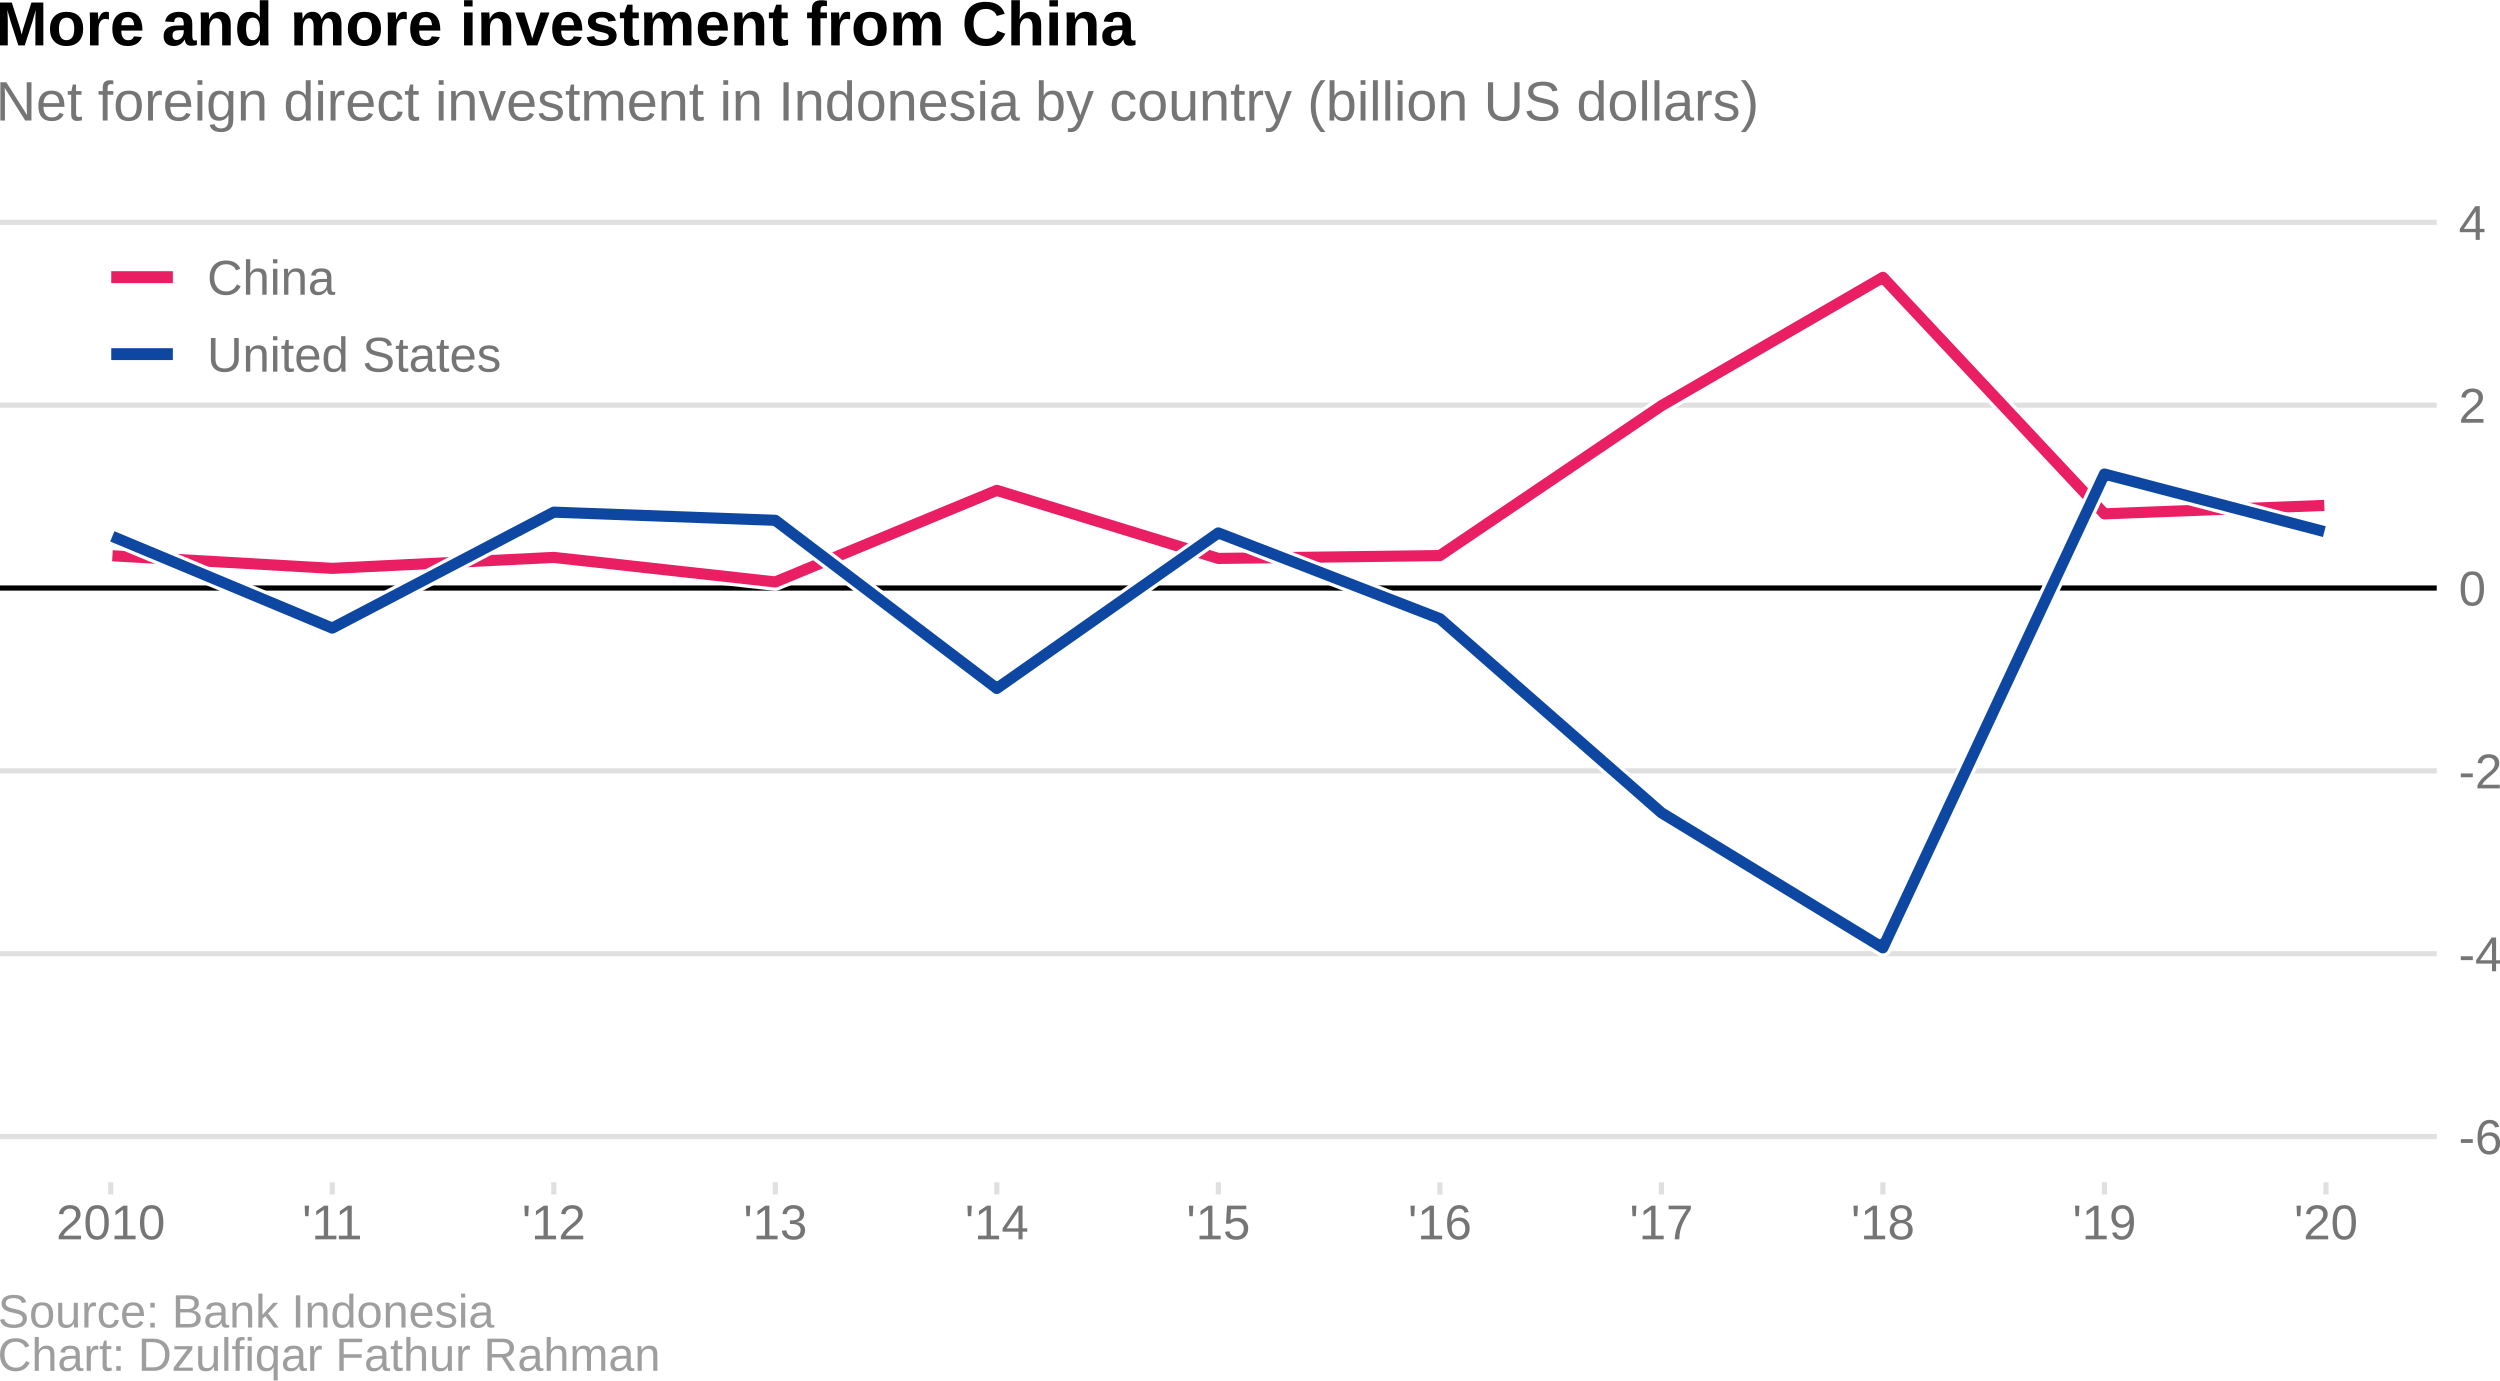
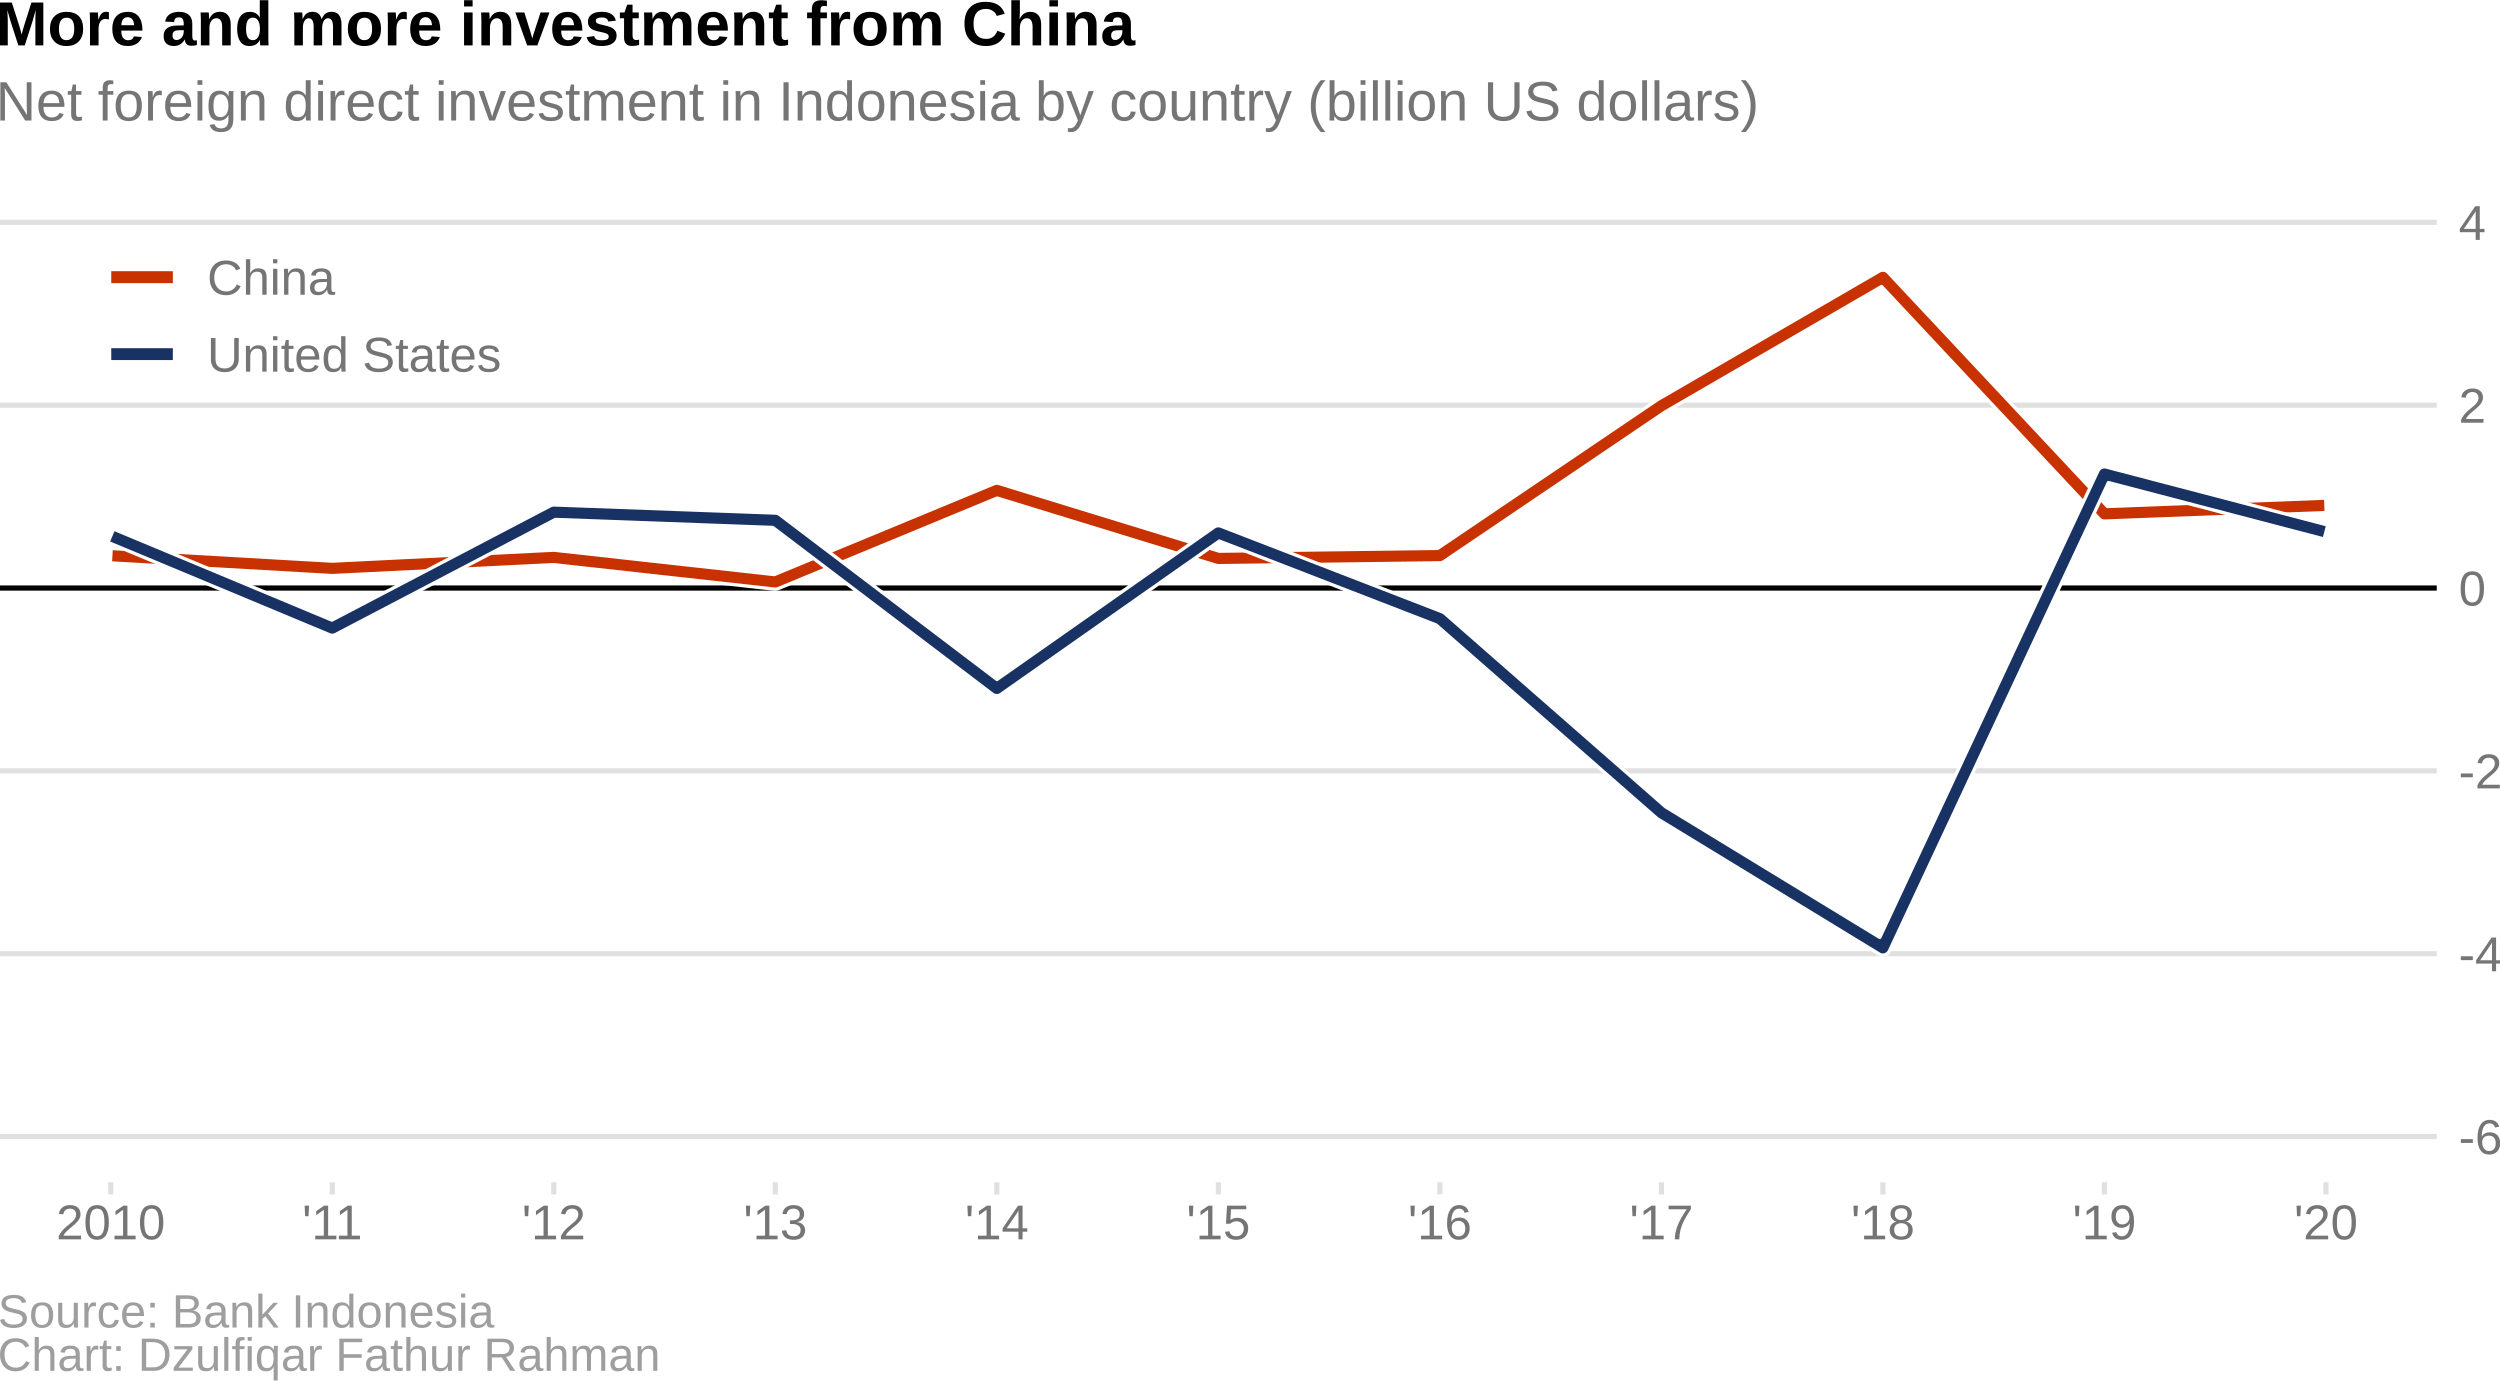
- <svg xmlns="http://www.w3.org/2000/svg" class="svglite" width="561.315pt" height="309.869pt" viewBox="0 0 561.315 309.869" version="1.1" id="svg2018">
-   <defs id="defs1864">
-     <style type="text/css" id="style1862">
+ <svg xmlns="http://www.w3.org/2000/svg" class="svglite" width="561.315pt" height="309.869pt" viewBox="0 0 561.315 309.869" version="1.1" id="svg1475">
+   <defs id="defs1321">
+     <style type="text/css" id="style1319">
    .svglite line, .svglite polyline, .svglite polygon, .svglite path, .svglite rect, .svglite circle {
      fill: none;
      stroke: #000000;
      stroke-linecap: round;
      stroke-linejoin: round;
      stroke-miterlimit: 10.00;
    }
  </style>
  </defs>
-   <rect width="100%" height="100%" style="fill:#ffffff;stroke:none" id="rect1866" x="-7.562" y="-6.918" />
-   <defs id="defs1871">
+   <rect width="100%" height="100%" style="fill:#ffffff;stroke:none" id="rect1323" x="-7.562" y="-6.918" />
+   <defs id="defs1328">
    <clipPath id="cpMC4wMHw1NzYuMDB8MC4wMHwzMjQuMDA=">
-       <rect x="0" y="0" width="576" height="324" id="rect1868" />
+       <rect x="0" y="0" width="576" height="324" id="rect1325" />
    </clipPath>
  </defs>
-   <g clip-path="url(#cpMC4wMHw1NzYuMDB8MC4wMHwzMjQuMDA=)" id="g1875" transform="translate(-7.561601,-6.917617)">
-     <rect x="0" y="0" width="576" height="324" style="fill:#ffffff;stroke:none;stroke-width:1.07" id="rect1873" />
+   <g clip-path="url(#cpMC4wMHw1NzYuMDB8MC4wMHwzMjQuMDA=)" id="g1332" transform="translate(-7.561601,-6.917617)">
+     <rect x="0" y="0" width="576" height="324" style="fill:#ffffff;stroke:none;stroke-width:1.07" id="rect1330" />
  </g>
-   <defs id="defs1880">
+   <defs id="defs1337">
    <clipPath id="cpNy4wOXw1NTQuMjB8NDYuNTh8MjcyLjM3">
-       <rect x="7.09" y="46.58" width="547.11" height="225.79" id="rect1877" />
+       <rect x="7.09" y="46.58" width="547.11" height="225.79" id="rect1334" />
    </clipPath>
  </defs>
-   <g clip-path="url(#cpNy4wOXw1NTQuMjB8NDYuNTh8MjcyLjM3)" id="g1902" transform="translate(-7.09,-6.917617)">
-     <rect x="7.09" y="46.58" width="547.11" height="225.79" style="fill:#ffffff;stroke:none;stroke-width:1.07" id="rect1882" />
-     <polyline points="7.09,262.11 554.20,262.11 " style="stroke:#e0e0e0;stroke-width:1.16;stroke-linecap:butt" id="polyline1884" />
-     <polyline points="7.09,221.05 554.20,221.05 " style="stroke:#e0e0e0;stroke-width:1.16;stroke-linecap:butt" id="polyline1886" />
-     <polyline points="7.09,180.00 554.20,180.00 " style="stroke:#e0e0e0;stroke-width:1.16;stroke-linecap:butt" id="polyline1888" />
-     <polyline points="7.09,138.95 554.20,138.95 " style="stroke:#e0e0e0;stroke-width:1.16;stroke-linecap:butt" id="polyline1890" />
-     <polyline points="7.09,97.89 554.20,97.89 " style="stroke:#e0e0e0;stroke-width:1.16;stroke-linecap:butt" id="polyline1892" />
-     <polyline points="7.09,56.84 554.20,56.84 " style="stroke:#e0e0e0;stroke-width:1.16;stroke-linecap:butt" id="polyline1894" />
-     <line x1="7.09" y1="138.95" x2="554.2" y2="138.95" style="stroke-width:1.16;stroke-linecap:butt" id="line1896" />
-     <path style="color:#000000;fill:#e91e63;stroke:#ffffff;stroke-width:0.75;stroke-linejoin:round;stroke-miterlimit:10;stroke-dasharray:none;stroke-opacity:1" d="m 429.035,67.783 -49.73,28.83 a 1.625,1.625 0 0 0 -0.096,0.061 l -49.336,33.367 -49,0.631 -49.496,-15.205 a 1.625,1.625 0 0 0 -1.098,0.051 l -49.346,20.402 -49.324,-5.465 a 1.625,1.625 0 0 0 -0.26,-0.008 l -49.652,2.455 -49.645,-2.844 -0.186,3.244 49.73,2.85 a 1.625,1.625 0 0 0 0.172,0 l 49.611,-2.453 49.609,5.496 a 1.625,1.625 0 0 0 0.801,-0.113 l 49.189,-20.338 49.182,15.109 a 1.625,1.625 0 0 0 0.498,0.072 l 49.74,-0.641 a 1.625,1.625 0 0 0 0.891,-0.279 l 49.693,-33.607 48.562,-28.154 48.857,52.156 a 1.625,1.625 0 0 0 1.248,0.514 l 49.74,-1.91 -0.125,-3.248 -48.998,1.883 -49.234,-52.561 a 1.625,1.625 0 0 0 -2,-0.295 z" id="polyline1898" />
-     <path style="color:#000000;fill:#0d47a1;stroke:#ffffff;stroke-width:0.75;stroke-linejoin:round;stroke-miterlimit:10;stroke-dasharray:none;stroke-opacity:1" d="m 480.002,111.777 a 1.625,1.625 0 0 0 -1.885,0.885 l -48.971,104.736 -48.061,-29.312 -49.635,-43.488 a 1.625,1.625 0 0 0 -0.484,-0.293 l -49.74,-19.25 a 1.625,1.625 0 0 0 -1.52,0.186 l -48.77,34.238 -48.785,-37.033 a 1.625,1.625 0 0 0 -0.922,-0.33 l -49.74,-1.83 a 1.625,1.625 0 0 0 -0.814,0.186 l -49.064,25.676 -49.025,-20.445 -1.252,2.998 49.73,20.74 a 1.625,1.625 0 0 0 1.379,-0.06 l 49.357,-25.83 48.797,1.797 49.32,37.439 a 1.625,1.625 0 0 0 1.916,0.035 l 49.029,-34.422 48.662,18.834 49.523,43.391 a 1.625,1.625 0 0 0 0.225,0.164 l 49.73,30.33 a 1.625,1.625 0 0 0 2.318,-0.699 l 49.166,-105.152 48.43,12.676 0.824,-3.143 z" id="polyline1900" />
+   <g clip-path="url(#cpNy4wOXw1NTQuMjB8NDYuNTh8MjcyLjM3)" id="g1359" transform="translate(-7.09,-6.917617)">
+     <rect x="7.09" y="46.58" width="547.11" height="225.79" style="fill:#ffffff;stroke:none;stroke-width:1.07" id="rect1339" />
+     <polyline points="7.09,262.11 554.20,262.11 " style="stroke:#e0e0e0;stroke-width:1.16;stroke-linecap:butt" id="polyline1341" />
+     <polyline points="7.09,221.05 554.20,221.05 " style="stroke:#e0e0e0;stroke-width:1.16;stroke-linecap:butt" id="polyline1343" />
+     <polyline points="7.09,180.00 554.20,180.00 " style="stroke:#e0e0e0;stroke-width:1.16;stroke-linecap:butt" id="polyline1345" />
+     <polyline points="7.09,138.95 554.20,138.95 " style="stroke:#e0e0e0;stroke-width:1.16;stroke-linecap:butt" id="polyline1347" />
+     <polyline points="7.09,97.89 554.20,97.89 " style="stroke:#e0e0e0;stroke-width:1.16;stroke-linecap:butt" id="polyline1349" />
+     <polyline points="7.09,56.84 554.20,56.84 " style="stroke:#e0e0e0;stroke-width:1.16;stroke-linecap:butt" id="polyline1351" />
+     <line x1="7.09" y1="138.95" x2="554.2" y2="138.95" style="stroke-width:1.16;stroke-linecap:butt" id="line1353" />
+     <path style="color:#000000;fill:#c83200;stroke:#ffffff;stroke-width:0.75;stroke-linejoin:round;stroke-miterlimit:10;stroke-dasharray:none;stroke-opacity:1" d="m 429.035,67.783 -49.73,28.83 a 1.625,1.625 0 0 0 -0.096,0.061 l -49.336,33.367 -49,0.631 -49.496,-15.205 a 1.625,1.625 0 0 0 -1.098,0.051 l -49.346,20.402 -49.324,-5.465 a 1.625,1.625 0 0 0 -0.26,-0.008 l -49.652,2.455 -49.645,-2.844 -0.186,3.244 49.73,2.85 a 1.625,1.625 0 0 0 0.172,0 l 49.611,-2.453 49.609,5.496 a 1.625,1.625 0 0 0 0.801,-0.113 l 49.189,-20.338 49.182,15.109 a 1.625,1.625 0 0 0 0.498,0.072 l 49.74,-0.641 a 1.625,1.625 0 0 0 0.891,-0.279 l 49.693,-33.607 48.562,-28.154 48.857,52.156 a 1.625,1.625 0 0 0 1.248,0.514 l 49.74,-1.91 -0.125,-3.248 -48.998,1.883 -49.234,-52.561 a 1.625,1.625 0 0 0 -2,-0.295 z" id="polyline1355" />
+     <path style="color:#000000;fill:#193264;stroke:#ffffff;stroke-width:0.75;stroke-linejoin:round;stroke-miterlimit:10;stroke-dasharray:none;stroke-opacity:1" d="m 480.002,111.777 a 1.625,1.625 0 0 0 -1.885,0.885 l -48.971,104.736 -48.061,-29.312 -49.635,-43.488 a 1.625,1.625 0 0 0 -0.484,-0.293 l -49.74,-19.25 a 1.625,1.625 0 0 0 -1.52,0.186 l -48.77,34.238 -48.785,-37.033 a 1.625,1.625 0 0 0 -0.922,-0.33 l -49.74,-1.83 a 1.625,1.625 0 0 0 -0.814,0.186 l -49.064,25.676 -49.025,-20.445 -1.252,2.998 49.73,20.74 a 1.625,1.625 0 0 0 1.379,-0.06 l 49.357,-25.83 48.797,1.797 49.32,37.439 a 1.625,1.625 0 0 0 1.916,0.035 l 49.029,-34.422 48.662,18.834 49.523,43.391 a 1.625,1.625 0 0 0 0.225,0.164 l 49.73,30.33 a 1.625,1.625 0 0 0 2.318,-0.699 l 49.166,-105.152 48.43,12.676 0.824,-3.143 z" id="polyline1357" />
  </g>
-   <g clip-path="url(#cpMC4wMHw1NzYuMDB8MC4wMHwzMjQuMDA=)" id="g2016" transform="translate(-7.561601,-6.917617)">
-     <text x="559.13" y="266.04" style="font-size:11px;font-family:Arial;fill:#757575" textLength="9.78" lengthAdjust="spacingAndGlyphs" id="text1904" transform="translate(0.4716011)">-6</text>
-     <text x="559.13" y="224.99" style="font-size:11px;font-family:Arial;fill:#757575" textLength="9.78" lengthAdjust="spacingAndGlyphs" id="text1906" transform="translate(0.4716011)">-4</text>
-     <text x="559.13" y="183.94" style="font-size:11px;font-family:Arial;fill:#757575" textLength="9.78" lengthAdjust="spacingAndGlyphs" id="text1908" transform="translate(0.4716011)">-2</text>
-     <text x="559.13" y="142.88" style="font-size:11px;font-family:Arial;fill:#757575" textLength="6.12" lengthAdjust="spacingAndGlyphs" id="text1910" transform="translate(0.4716011)">0</text>
-     <text x="559.13" y="101.83" style="font-size:11px;font-family:Arial;fill:#757575" textLength="6.12" lengthAdjust="spacingAndGlyphs" id="text1912" transform="translate(0.4716011)">2</text>
-     <text x="559.13" y="60.78" style="font-size:11px;font-family:Arial;fill:#757575" textLength="6.12" lengthAdjust="spacingAndGlyphs" id="text1914" transform="translate(0.4716011)">4</text>
-     <polyline points="31.96,275.11 31.96,272.37 " style="stroke:#e0e0e0;stroke-width:1.16;stroke-linecap:butt" id="polyline1916" transform="translate(0.4716011)" />
-     <polyline points="81.69,275.11 81.69,272.37 " style="stroke:#e0e0e0;stroke-width:1.16;stroke-linecap:butt" id="polyline1918" transform="translate(0.4716011)" />
-     <polyline points="131.43,275.11 131.43,272.37 " style="stroke:#e0e0e0;stroke-width:1.16;stroke-linecap:butt" id="polyline1920" transform="translate(0.4716011)" />
-     <polyline points="181.17,275.11 181.17,272.37 " style="stroke:#e0e0e0;stroke-width:1.16;stroke-linecap:butt" id="polyline1922" transform="translate(0.4716011)" />
-     <polyline points="230.90,275.11 230.90,272.37 " style="stroke:#e0e0e0;stroke-width:1.16;stroke-linecap:butt" id="polyline1924" transform="translate(0.4716011)" />
-     <polyline points="280.64,275.11 280.64,272.37 " style="stroke:#e0e0e0;stroke-width:1.16;stroke-linecap:butt" id="polyline1926" transform="translate(0.4716011)" />
-     <polyline points="330.38,275.11 330.38,272.37 " style="stroke:#e0e0e0;stroke-width:1.16;stroke-linecap:butt" id="polyline1928" transform="translate(0.4716011)" />
-     <polyline points="380.12,275.11 380.12,272.37 " style="stroke:#e0e0e0;stroke-width:1.16;stroke-linecap:butt" id="polyline1930" transform="translate(0.4716011)" />
-     <polyline points="429.85,275.11 429.85,272.37 " style="stroke:#e0e0e0;stroke-width:1.16;stroke-linecap:butt" id="polyline1932" transform="translate(0.4716011)" />
-     <polyline points="479.59,275.11 479.59,272.37 " style="stroke:#e0e0e0;stroke-width:1.16;stroke-linecap:butt" id="polyline1934" transform="translate(0.4716011)" />
-     <polyline points="529.33,275.11 529.33,272.37 " style="stroke:#e0e0e0;stroke-width:1.16;stroke-linecap:butt" id="polyline1936" transform="translate(0.4716011)" />
-     <text x="31.96" y="285.18" text-anchor="middle" style="font-size:11px;font-family:Arial;fill:#757575" textLength="24.48" lengthAdjust="spacingAndGlyphs" id="text1938" transform="translate(0.4716011)">2010</text>
-     <text x="81.69" y="285.18" text-anchor="middle" style="font-size:11px;font-family:Arial;fill:#757575" textLength="13.53" lengthAdjust="spacingAndGlyphs" id="text1940" transform="translate(0.4716011)">'11</text>
-     <text x="131.43" y="285.18" text-anchor="middle" style="font-size:11px;font-family:Arial;fill:#757575" textLength="14.34" lengthAdjust="spacingAndGlyphs" id="text1942" transform="translate(0.4716011)">'12</text>
-     <text x="181.17" y="285.18" text-anchor="middle" style="font-size:11px;font-family:Arial;fill:#757575" textLength="14.34" lengthAdjust="spacingAndGlyphs" id="text1944" transform="translate(0.4716011)">'13</text>
-     <text x="230.9" y="285.18" text-anchor="middle" style="font-size:11px;font-family:Arial;fill:#757575" textLength="14.34" lengthAdjust="spacingAndGlyphs" id="text1946" transform="translate(0.4716011)">'14</text>
-     <text x="280.64" y="285.18" text-anchor="middle" style="font-size:11px;font-family:Arial;fill:#757575" textLength="14.34" lengthAdjust="spacingAndGlyphs" id="text1948" transform="translate(0.4716011)">'15</text>
-     <text x="330.38" y="285.18" text-anchor="middle" style="font-size:11px;font-family:Arial;fill:#757575" textLength="14.34" lengthAdjust="spacingAndGlyphs" id="text1950" transform="translate(0.4716011)">'16</text>
-     <text x="380.12" y="285.18" text-anchor="middle" style="font-size:11px;font-family:Arial;fill:#757575" textLength="14.34" lengthAdjust="spacingAndGlyphs" id="text1952" transform="translate(0.4716011)">'17</text>
-     <text x="429.85" y="285.18" text-anchor="middle" style="font-size:11px;font-family:Arial;fill:#757575" textLength="14.34" lengthAdjust="spacingAndGlyphs" id="text1954" transform="translate(0.4716011)">'18</text>
-     <text x="479.59" y="285.18" text-anchor="middle" style="font-size:11px;font-family:Arial;fill:#757575" textLength="14.34" lengthAdjust="spacingAndGlyphs" id="text1956" transform="translate(0.4716011)">'19</text>
-     <text x="529.33" y="285.18" text-anchor="middle" style="font-size:11px;font-family:Arial;fill:#757575" textLength="14.34" lengthAdjust="spacingAndGlyphs" id="text1958" transform="translate(0.4716011)">'20</text>
-     <line x1="32.54" y1="69.15" x2="46.37" y2="69.15" style="stroke:#e91e63;stroke-width:2.67;stroke-linecap:butt" id="line1960" />
-     <line x1="32.54" y1="86.43" x2="46.37" y2="86.43" style="stroke:#0d47a1;stroke-width:2.67;stroke-linecap:butt" id="line1962" />
-     <text x="54.07" y="73.09" style="font-size:11px;font-family:Arial;fill:#757575" textLength="28.74" lengthAdjust="spacingAndGlyphs" id="text1964">China</text>
-     <text x="54.07" y="90.37" style="font-size:11px;font-family:Arial;fill:#757575" textLength="66.06" lengthAdjust="spacingAndGlyphs" id="text1966">United States</text>
-     <text x="7.09" y="33.98" style="font-size:12.5px;font-family:Arial;fill:#757575" textLength="19.45" lengthAdjust="spacingAndGlyphs" id="text1968" transform="translate(-0.4804542)">Net</text>
-     <text x="30" y="33.98" style="font-size:12.5px;font-family:Arial;fill:#757575" textLength="38.2" lengthAdjust="spacingAndGlyphs" id="text1970" transform="translate(-0.4804542)">foreign</text>
-     <text x="71.68" y="33.98" style="font-size:12.5px;font-family:Arial;fill:#757575" textLength="30.56" lengthAdjust="spacingAndGlyphs" id="text1972" transform="translate(-0.4804542)">direct</text>
-     <text x="105.71" y="33.98" style="font-size:12.5px;font-family:Arial;fill:#757575" textLength="60.42" lengthAdjust="spacingAndGlyphs" id="text1974" transform="translate(-0.4804542)">investment</text>
-     <text x="169.6" y="33.98" style="font-size:12.5px;font-family:Arial;fill:#757575" textLength="9.73" lengthAdjust="spacingAndGlyphs" id="text1976" transform="translate(-0.4804542)">in</text>
-     <text x="182.8" y="33.98" style="font-size:12.5px;font-family:Arial;fill:#757575" textLength="54.19" lengthAdjust="spacingAndGlyphs" id="text1978" transform="translate(-0.4804542)">Indonesia</text>
-     <text x="240.45" y="33.98" style="font-size:12.5px;font-family:Arial;fill:#757575" textLength="13.2" lengthAdjust="spacingAndGlyphs" id="text1980" transform="translate(-0.4804542)">by</text>
-     <text x="257.12" y="33.98" style="font-size:12.5px;font-family:Arial;fill:#757575" textLength="40.98" lengthAdjust="spacingAndGlyphs" id="text1982" transform="translate(-0.4804542)">country</text>
-     <text x="301.57" y="33.98" style="font-size:12.5px;font-family:Arial;fill:#757575" textLength="36.12" lengthAdjust="spacingAndGlyphs" id="text1984" transform="translate(-0.4804542)">(billion</text>
-     <text x="341.16" y="33.98" style="font-size:12.5px;font-family:Arial;fill:#757575" textLength="17.37" lengthAdjust="spacingAndGlyphs" id="text1986" transform="translate(-0.4804542)">US</text>
-     <text x="362" y="33.98" style="font-size:12.5px;font-family:Arial;fill:#757575" textLength="40.98" lengthAdjust="spacingAndGlyphs" id="text1988" transform="translate(-0.4804542)">dollars)</text>
-     <text x="7.09" y="17.11" style="font-weight:bold;font-size:14px;font-family:Arial" textLength="33.44" lengthAdjust="spacingAndGlyphs" id="text1990" transform="translate(-0.5193656)">More</text>
-     <text x="44.41" y="17.11" style="font-weight:bold;font-size:14px;font-family:Arial" textLength="24.88" lengthAdjust="spacingAndGlyphs" id="text1992" transform="translate(-0.5193656)">and</text>
-     <text x="73.18" y="17.11" style="font-weight:bold;font-size:14px;font-family:Arial" textLength="34.23" lengthAdjust="spacingAndGlyphs" id="text1994" transform="translate(-0.5193656)">more</text>
-     <text x="111.29" y="17.11" style="font-weight:bold;font-size:14px;font-family:Arial" textLength="73.88" lengthAdjust="spacingAndGlyphs" id="text1996" transform="translate(-0.5193656)">investment</text>
-     <text x="189.06" y="17.11" style="font-weight:bold;font-size:14px;font-family:Arial" textLength="31.1" lengthAdjust="spacingAndGlyphs" id="text1998" transform="translate(-0.5193656)">from</text>
-     <text x="224.05" y="17.11" style="font-weight:bold;font-size:14px;font-family:Arial" textLength="38.87" lengthAdjust="spacingAndGlyphs" id="text2000" transform="translate(-0.5193656)">China</text>
-     <text x="7.09" y="304.98" style="font-size:10.5px;font-family:Arial;fill:#9e9e9e" textLength="36.18" lengthAdjust="spacingAndGlyphs" id="text2002">Source:</text>
-     <text x="46.18" y="304.98" style="font-size:10.5px;font-family:Arial;fill:#9e9e9e" textLength="23.93" lengthAdjust="spacingAndGlyphs" id="text2004">Bank</text>
-     <text x="73.02" y="304.98" style="font-size:10.5px;font-family:Arial;fill:#9e9e9e" textLength="45.53" lengthAdjust="spacingAndGlyphs" id="text2006">Indonesia</text>
-     <text x="7.09" y="314.7" style="font-size:10.5px;font-family:Arial;fill:#9e9e9e" textLength="28.59" lengthAdjust="spacingAndGlyphs" id="text2008" transform="translate(-0.05129298)">Chart:</text>
-     <text x="38.59" y="314.7" style="font-size:10.5px;font-family:Arial;fill:#9e9e9e" textLength="41.43" lengthAdjust="spacingAndGlyphs" id="text2010" transform="translate(-0.05129298)">Dzulfiqar</text>
-     <text x="82.94" y="314.7" style="font-size:10.5px;font-family:Arial;fill:#9e9e9e" textLength="30.35" lengthAdjust="spacingAndGlyphs" id="text2012" transform="translate(-0.05129298)">Fathur</text>
-     <text x="116.2" y="314.7" style="font-size:10.5px;font-family:Arial;fill:#9e9e9e" textLength="39.69" lengthAdjust="spacingAndGlyphs" id="text2014" transform="translate(-0.05129298)">Rahman</text>
+   <g clip-path="url(#cpMC4wMHw1NzYuMDB8MC4wMHwzMjQuMDA=)" id="g1473" transform="translate(-7.561601,-6.917617)">
+     <text x="559.13" y="266.04" style="font-size:11px;font-family:Arial;fill:#757575" textLength="9.78" lengthAdjust="spacingAndGlyphs" id="text1361" transform="translate(0.4716011)">-6</text>
+     <text x="559.13" y="224.99" style="font-size:11px;font-family:Arial;fill:#757575" textLength="9.78" lengthAdjust="spacingAndGlyphs" id="text1363" transform="translate(0.4716011)">-4</text>
+     <text x="559.13" y="183.94" style="font-size:11px;font-family:Arial;fill:#757575" textLength="9.78" lengthAdjust="spacingAndGlyphs" id="text1365" transform="translate(0.4716011)">-2</text>
+     <text x="559.13" y="142.88" style="font-size:11px;font-family:Arial;fill:#757575" textLength="6.12" lengthAdjust="spacingAndGlyphs" id="text1367" transform="translate(0.4716011)">0</text>
+     <text x="559.13" y="101.83" style="font-size:11px;font-family:Arial;fill:#757575" textLength="6.12" lengthAdjust="spacingAndGlyphs" id="text1369" transform="translate(0.4716011)">2</text>
+     <text x="559.13" y="60.78" style="font-size:11px;font-family:Arial;fill:#757575" textLength="6.12" lengthAdjust="spacingAndGlyphs" id="text1371" transform="translate(0.4716011)">4</text>
+     <polyline points="31.96,275.11 31.96,272.37 " style="stroke:#e0e0e0;stroke-width:1.16;stroke-linecap:butt" id="polyline1373" transform="translate(0.4716011)" />
+     <polyline points="81.69,275.11 81.69,272.37 " style="stroke:#e0e0e0;stroke-width:1.16;stroke-linecap:butt" id="polyline1375" transform="translate(0.4716011)" />
+     <polyline points="131.43,275.11 131.43,272.37 " style="stroke:#e0e0e0;stroke-width:1.16;stroke-linecap:butt" id="polyline1377" transform="translate(0.4716011)" />
+     <polyline points="181.17,275.11 181.17,272.37 " style="stroke:#e0e0e0;stroke-width:1.16;stroke-linecap:butt" id="polyline1379" transform="translate(0.4716011)" />
+     <polyline points="230.90,275.11 230.90,272.37 " style="stroke:#e0e0e0;stroke-width:1.16;stroke-linecap:butt" id="polyline1381" transform="translate(0.4716011)" />
+     <polyline points="280.64,275.11 280.64,272.37 " style="stroke:#e0e0e0;stroke-width:1.16;stroke-linecap:butt" id="polyline1383" transform="translate(0.4716011)" />
+     <polyline points="330.38,275.11 330.38,272.37 " style="stroke:#e0e0e0;stroke-width:1.16;stroke-linecap:butt" id="polyline1385" transform="translate(0.4716011)" />
+     <polyline points="380.12,275.11 380.12,272.37 " style="stroke:#e0e0e0;stroke-width:1.16;stroke-linecap:butt" id="polyline1387" transform="translate(0.4716011)" />
+     <polyline points="429.85,275.11 429.85,272.37 " style="stroke:#e0e0e0;stroke-width:1.16;stroke-linecap:butt" id="polyline1389" transform="translate(0.4716011)" />
+     <polyline points="479.59,275.11 479.59,272.37 " style="stroke:#e0e0e0;stroke-width:1.16;stroke-linecap:butt" id="polyline1391" transform="translate(0.4716011)" />
+     <polyline points="529.33,275.11 529.33,272.37 " style="stroke:#e0e0e0;stroke-width:1.16;stroke-linecap:butt" id="polyline1393" transform="translate(0.4716011)" />
+     <text x="31.96" y="285.18" text-anchor="middle" style="font-size:11px;font-family:Arial;fill:#757575" textLength="24.48" lengthAdjust="spacingAndGlyphs" id="text1395" transform="translate(0.4716011)">2010</text>
+     <text x="81.69" y="285.18" text-anchor="middle" style="font-size:11px;font-family:Arial;fill:#757575" textLength="13.53" lengthAdjust="spacingAndGlyphs" id="text1397" transform="translate(0.4716011)">'11</text>
+     <text x="131.43" y="285.18" text-anchor="middle" style="font-size:11px;font-family:Arial;fill:#757575" textLength="14.34" lengthAdjust="spacingAndGlyphs" id="text1399" transform="translate(0.4716011)">'12</text>
+     <text x="181.17" y="285.18" text-anchor="middle" style="font-size:11px;font-family:Arial;fill:#757575" textLength="14.34" lengthAdjust="spacingAndGlyphs" id="text1401" transform="translate(0.4716011)">'13</text>
+     <text x="230.9" y="285.18" text-anchor="middle" style="font-size:11px;font-family:Arial;fill:#757575" textLength="14.34" lengthAdjust="spacingAndGlyphs" id="text1403" transform="translate(0.4716011)">'14</text>
+     <text x="280.64" y="285.18" text-anchor="middle" style="font-size:11px;font-family:Arial;fill:#757575" textLength="14.34" lengthAdjust="spacingAndGlyphs" id="text1405" transform="translate(0.4716011)">'15</text>
+     <text x="330.38" y="285.18" text-anchor="middle" style="font-size:11px;font-family:Arial;fill:#757575" textLength="14.34" lengthAdjust="spacingAndGlyphs" id="text1407" transform="translate(0.4716011)">'16</text>
+     <text x="380.12" y="285.18" text-anchor="middle" style="font-size:11px;font-family:Arial;fill:#757575" textLength="14.34" lengthAdjust="spacingAndGlyphs" id="text1409" transform="translate(0.4716011)">'17</text>
+     <text x="429.85" y="285.18" text-anchor="middle" style="font-size:11px;font-family:Arial;fill:#757575" textLength="14.34" lengthAdjust="spacingAndGlyphs" id="text1411" transform="translate(0.4716011)">'18</text>
+     <text x="479.59" y="285.18" text-anchor="middle" style="font-size:11px;font-family:Arial;fill:#757575" textLength="14.34" lengthAdjust="spacingAndGlyphs" id="text1413" transform="translate(0.4716011)">'19</text>
+     <text x="529.33" y="285.18" text-anchor="middle" style="font-size:11px;font-family:Arial;fill:#757575" textLength="14.34" lengthAdjust="spacingAndGlyphs" id="text1415" transform="translate(0.4716011)">'20</text>
+     <line x1="32.54" y1="69.15" x2="46.37" y2="69.15" style="stroke:#c83200;stroke-width:2.67;stroke-linecap:butt" id="line1417" />
+     <line x1="32.54" y1="86.43" x2="46.37" y2="86.43" style="stroke:#193264;stroke-width:2.67;stroke-linecap:butt" id="line1419" />
+     <text x="54.07" y="73.09" style="font-size:11px;font-family:Arial;fill:#757575" textLength="28.74" lengthAdjust="spacingAndGlyphs" id="text1421">China</text>
+     <text x="54.07" y="90.37" style="font-size:11px;font-family:Arial;fill:#757575" textLength="66.06" lengthAdjust="spacingAndGlyphs" id="text1423">United States</text>
+     <text x="7.09" y="33.98" style="font-size:12.5px;font-family:Arial;fill:#757575" textLength="19.45" lengthAdjust="spacingAndGlyphs" id="text1425" transform="translate(-0.4804542)">Net</text>
+     <text x="30" y="33.98" style="font-size:12.5px;font-family:Arial;fill:#757575" textLength="38.2" lengthAdjust="spacingAndGlyphs" id="text1427" transform="translate(-0.4804542)">foreign</text>
+     <text x="71.68" y="33.98" style="font-size:12.5px;font-family:Arial;fill:#757575" textLength="30.56" lengthAdjust="spacingAndGlyphs" id="text1429" transform="translate(-0.4804542)">direct</text>
+     <text x="105.71" y="33.98" style="font-size:12.5px;font-family:Arial;fill:#757575" textLength="60.42" lengthAdjust="spacingAndGlyphs" id="text1431" transform="translate(-0.4804542)">investment</text>
+     <text x="169.6" y="33.98" style="font-size:12.5px;font-family:Arial;fill:#757575" textLength="9.73" lengthAdjust="spacingAndGlyphs" id="text1433" transform="translate(-0.4804542)">in</text>
+     <text x="182.8" y="33.98" style="font-size:12.5px;font-family:Arial;fill:#757575" textLength="54.19" lengthAdjust="spacingAndGlyphs" id="text1435" transform="translate(-0.4804542)">Indonesia</text>
+     <text x="240.45" y="33.98" style="font-size:12.5px;font-family:Arial;fill:#757575" textLength="13.2" lengthAdjust="spacingAndGlyphs" id="text1437" transform="translate(-0.4804542)">by</text>
+     <text x="257.12" y="33.98" style="font-size:12.5px;font-family:Arial;fill:#757575" textLength="40.98" lengthAdjust="spacingAndGlyphs" id="text1439" transform="translate(-0.4804542)">country</text>
+     <text x="301.57" y="33.98" style="font-size:12.5px;font-family:Arial;fill:#757575" textLength="36.12" lengthAdjust="spacingAndGlyphs" id="text1441" transform="translate(-0.4804542)">(billion</text>
+     <text x="341.16" y="33.98" style="font-size:12.5px;font-family:Arial;fill:#757575" textLength="17.37" lengthAdjust="spacingAndGlyphs" id="text1443" transform="translate(-0.4804542)">US</text>
+     <text x="362" y="33.98" style="font-size:12.5px;font-family:Arial;fill:#757575" textLength="40.98" lengthAdjust="spacingAndGlyphs" id="text1445" transform="translate(-0.4804542)">dollars)</text>
+     <text x="7.09" y="17.11" style="font-weight:bold;font-size:14px;font-family:Arial" textLength="33.44" lengthAdjust="spacingAndGlyphs" id="text1447" transform="translate(-0.5193656)">More</text>
+     <text x="44.41" y="17.11" style="font-weight:bold;font-size:14px;font-family:Arial" textLength="24.88" lengthAdjust="spacingAndGlyphs" id="text1449" transform="translate(-0.5193656)">and</text>
+     <text x="73.18" y="17.11" style="font-weight:bold;font-size:14px;font-family:Arial" textLength="34.23" lengthAdjust="spacingAndGlyphs" id="text1451" transform="translate(-0.5193656)">more</text>
+     <text x="111.29" y="17.11" style="font-weight:bold;font-size:14px;font-family:Arial" textLength="73.88" lengthAdjust="spacingAndGlyphs" id="text1453" transform="translate(-0.5193656)">investment</text>
+     <text x="189.06" y="17.11" style="font-weight:bold;font-size:14px;font-family:Arial" textLength="31.1" lengthAdjust="spacingAndGlyphs" id="text1455" transform="translate(-0.5193656)">from</text>
+     <text x="224.05" y="17.11" style="font-weight:bold;font-size:14px;font-family:Arial" textLength="38.87" lengthAdjust="spacingAndGlyphs" id="text1457" transform="translate(-0.5193656)">China</text>
+     <text x="7.09" y="304.98" style="font-size:10.5px;font-family:Arial;fill:#9e9e9e" textLength="36.18" lengthAdjust="spacingAndGlyphs" id="text1459">Source:</text>
+     <text x="46.18" y="304.98" style="font-size:10.5px;font-family:Arial;fill:#9e9e9e" textLength="23.93" lengthAdjust="spacingAndGlyphs" id="text1461">Bank</text>
+     <text x="73.02" y="304.98" style="font-size:10.5px;font-family:Arial;fill:#9e9e9e" textLength="45.53" lengthAdjust="spacingAndGlyphs" id="text1463">Indonesia</text>
+     <text x="7.09" y="314.7" style="font-size:10.5px;font-family:Arial;fill:#9e9e9e" textLength="28.59" lengthAdjust="spacingAndGlyphs" id="text1465" transform="translate(-0.05129298)">Chart:</text>
+     <text x="38.59" y="314.7" style="font-size:10.5px;font-family:Arial;fill:#9e9e9e" textLength="41.43" lengthAdjust="spacingAndGlyphs" id="text1467" transform="translate(-0.05129298)">Dzulfiqar</text>
+     <text x="82.94" y="314.7" style="font-size:10.5px;font-family:Arial;fill:#9e9e9e" textLength="30.35" lengthAdjust="spacingAndGlyphs" id="text1469" transform="translate(-0.05129298)">Fathur</text>
+     <text x="116.2" y="314.7" style="font-size:10.5px;font-family:Arial;fill:#9e9e9e" textLength="39.69" lengthAdjust="spacingAndGlyphs" id="text1471" transform="translate(-0.05129298)">Rahman</text>
  </g>
</svg>
